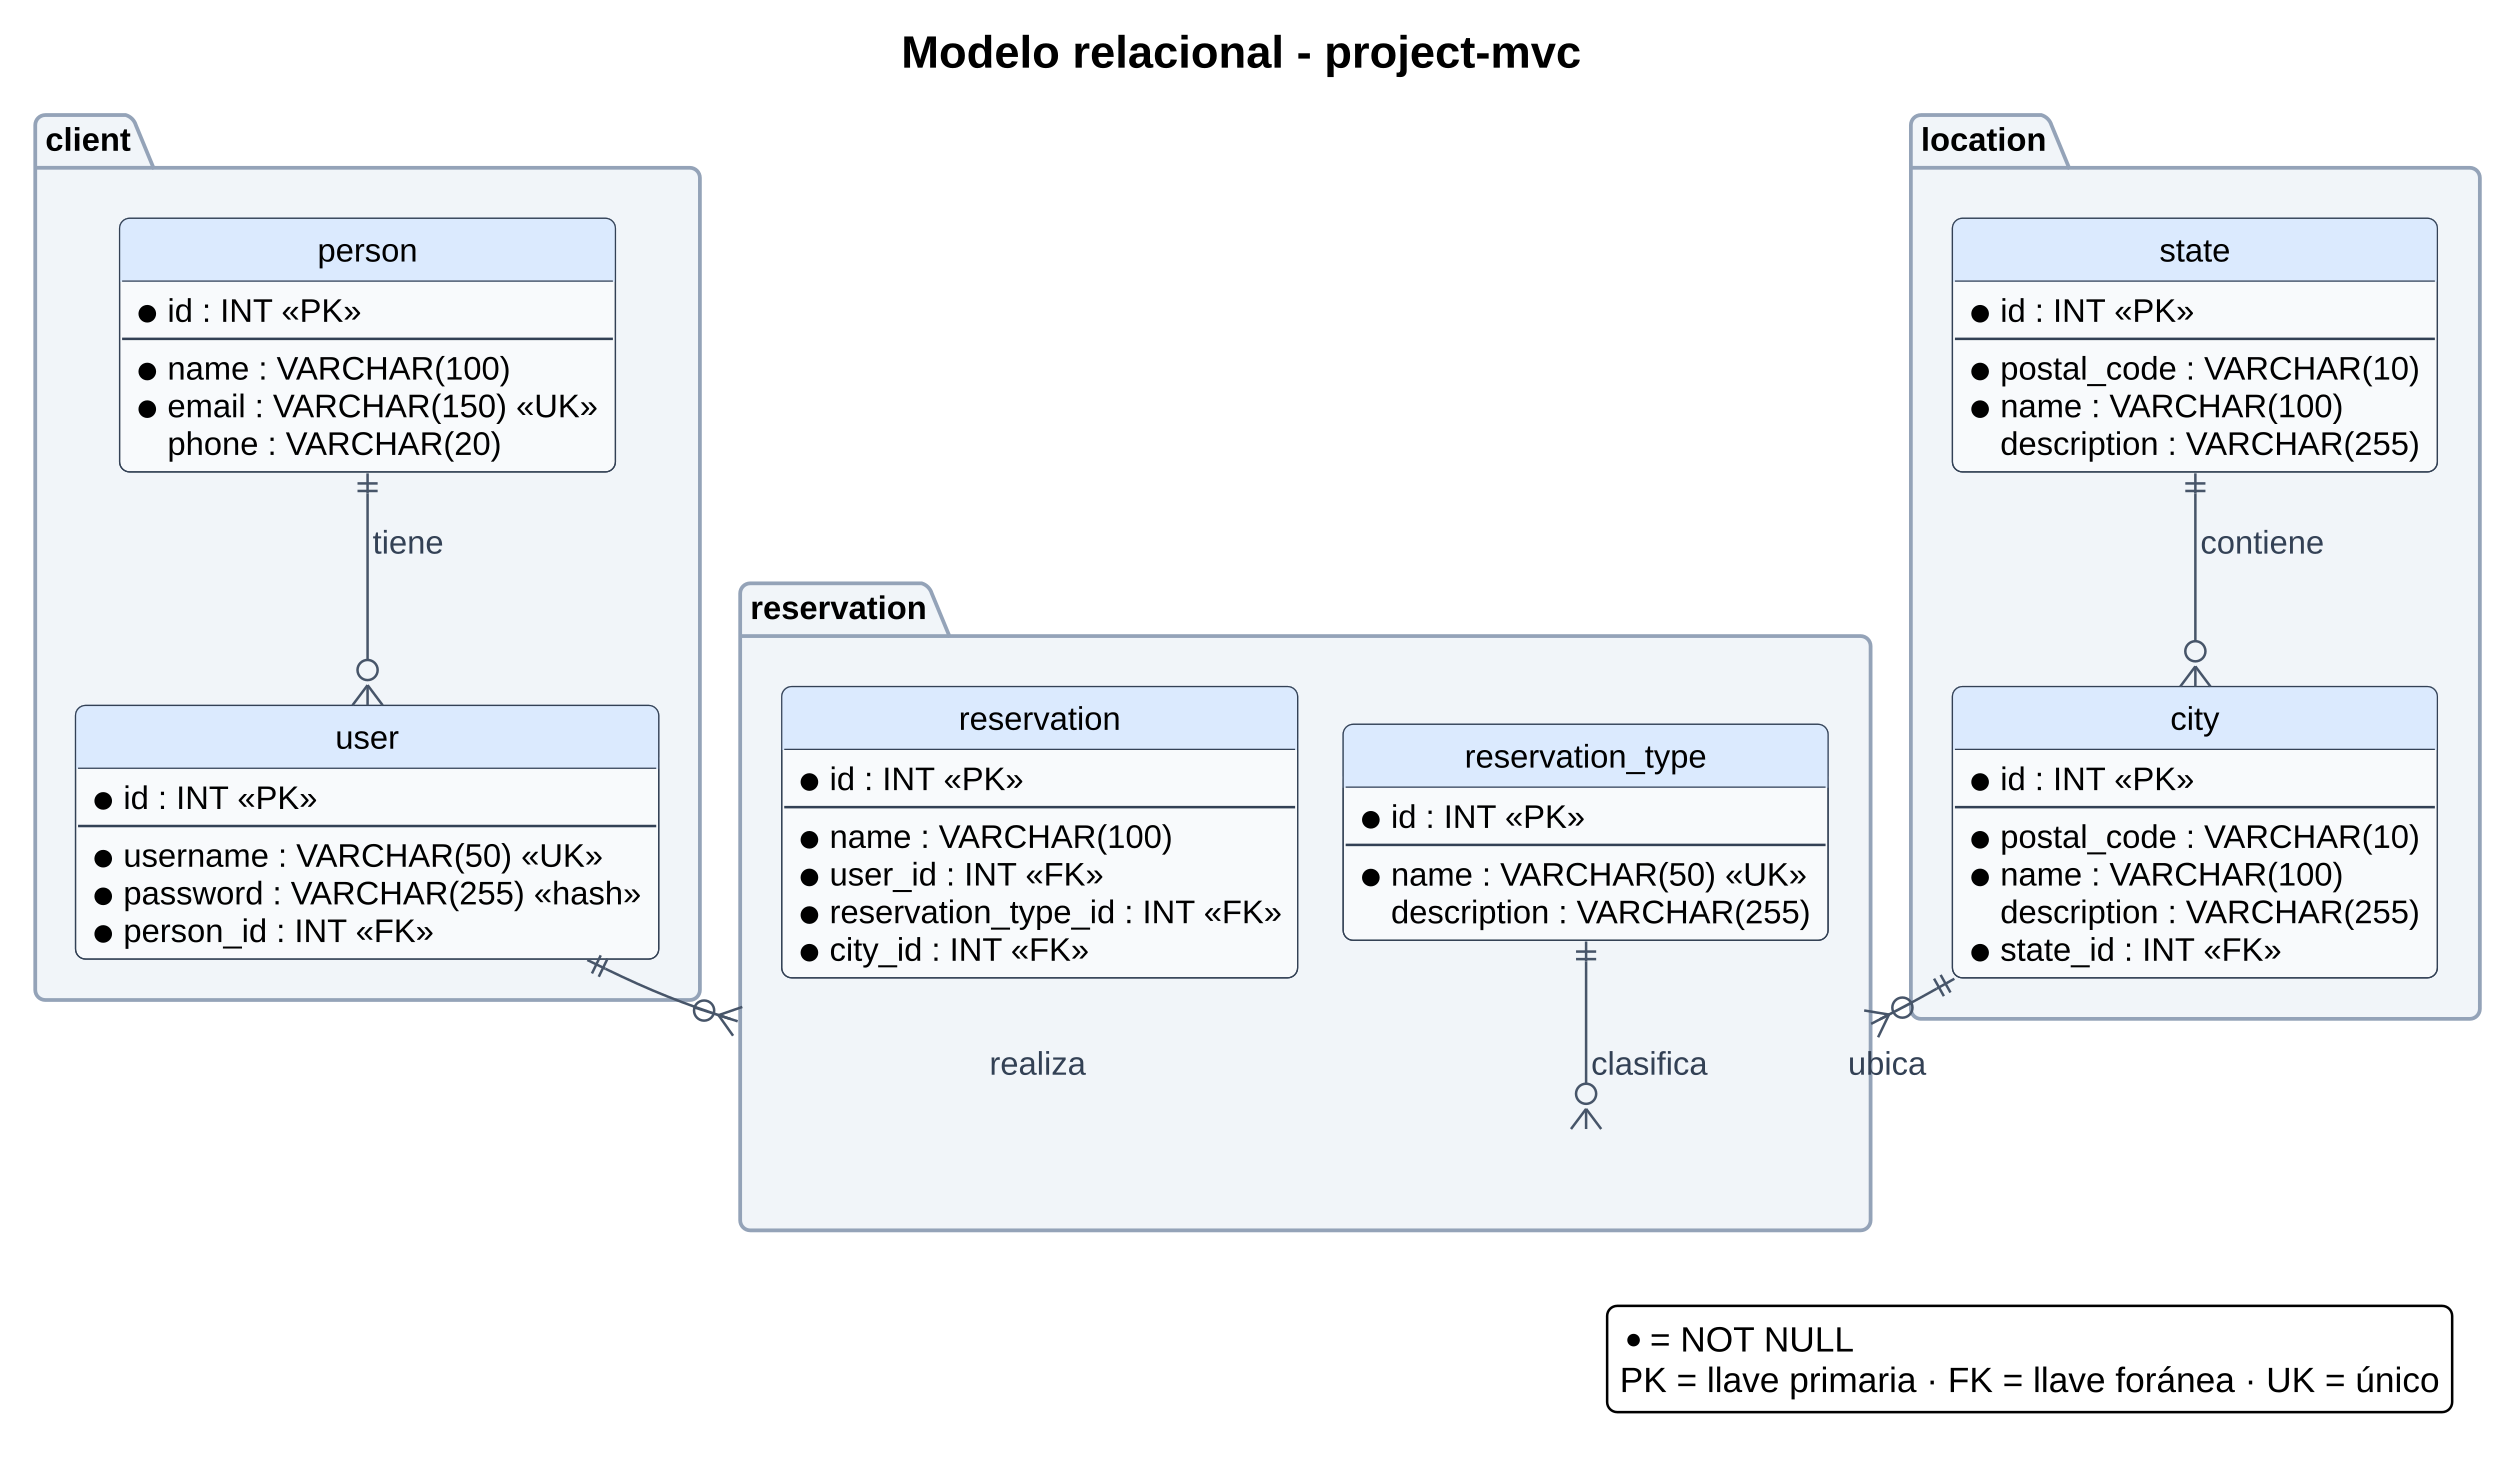
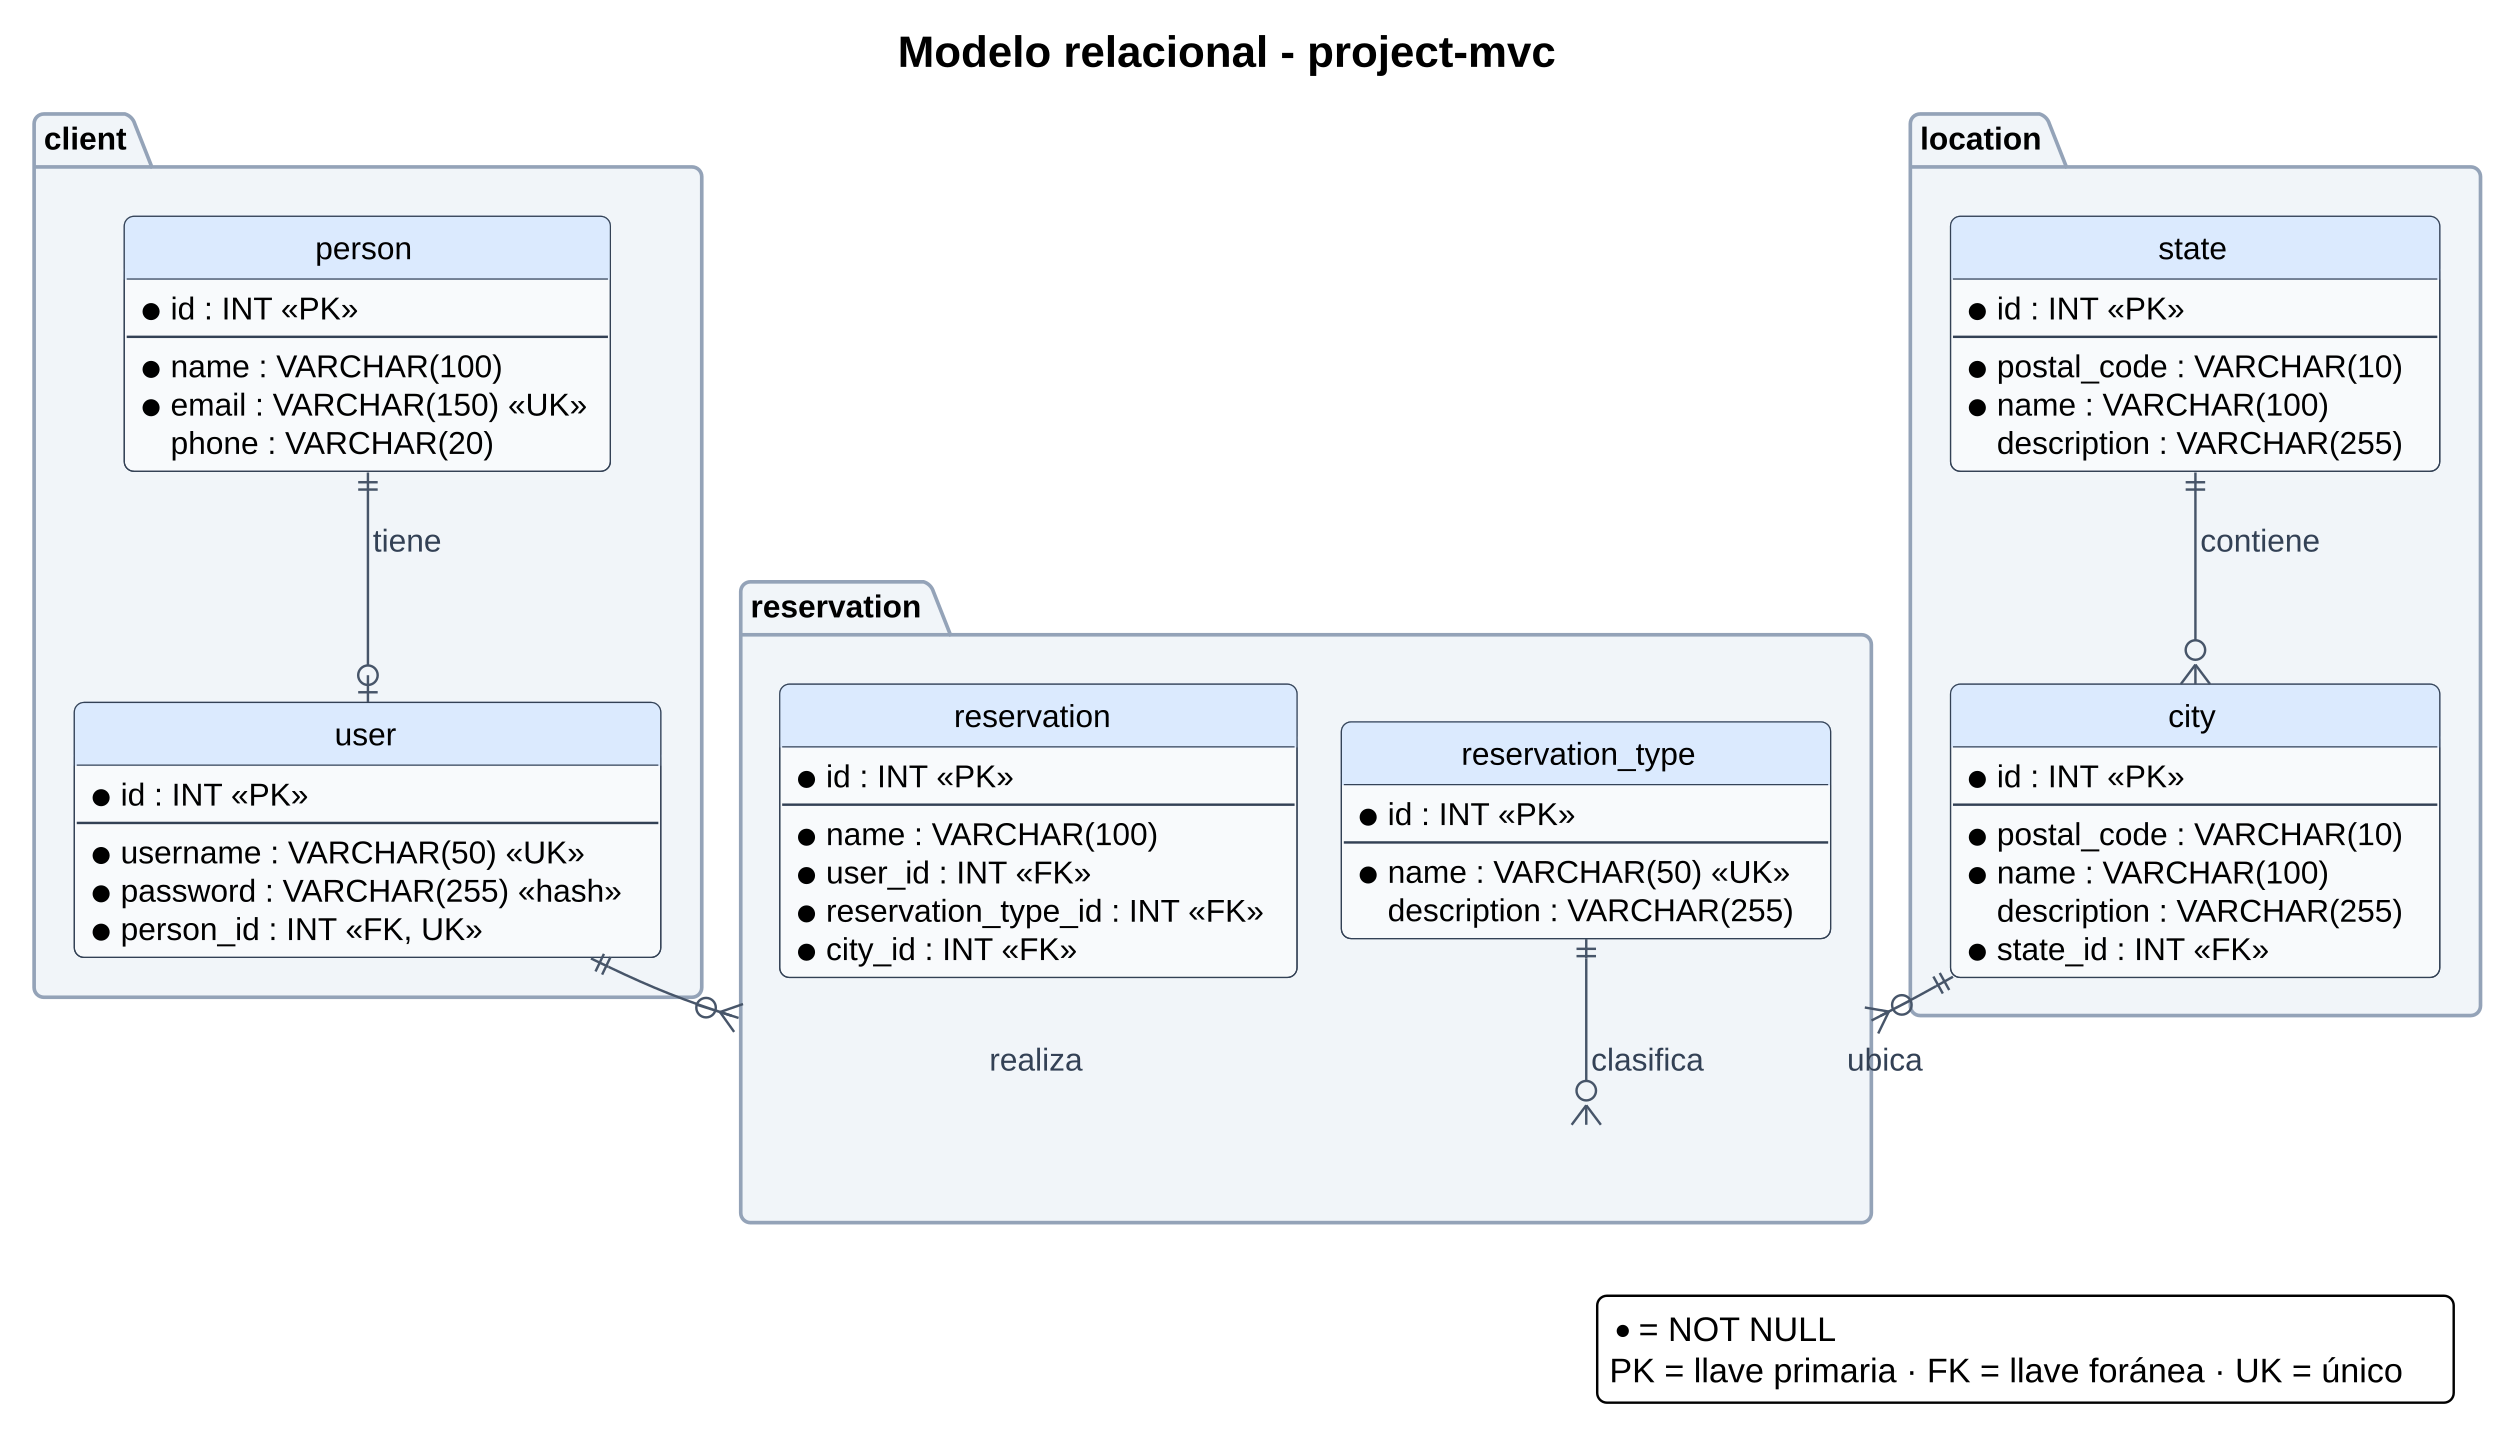
- <svg xmlns="http://www.w3.org/2000/svg" version="1.1" data-diagram-type="CLASS" style="width:993px;height:579px;background:#FFFFFF;" width="993px" height="579px" viewBox="0 0 993 579" zoomAndPan="magnify" preserveAspectRatio="none" contentStyleType="text/css">
+ <svg xmlns="http://www.w3.org/2000/svg" version="1.1" data-diagram-type="CLASS" style="width:1026px;height:594px;background:#FFFFFF;" width="1026px" height="594px" viewBox="0 0 1026 594" zoomAndPan="magnify" preserveAspectRatio="none" contentStyleType="text/css">
  <defs />
  <g font-family="sans-serif" lengthAdjust="spacing">
    <g class="title" data-source-line="2">
-       <text x="357.969" y="26.884" fill="#000" font-size="18" textLength="270.062" font-weight="700" font-family="Arial">Modelo relacional - project-mvc</text>
+       <text x="368.422" y="27.438" fill="#000" font-size="18" textLength="282.155" font-weight="700" font-family="Arial">Modelo relacional - project-mvc</text>
    </g>
    <g class="cluster" data-qualified-name="client" id="ent0001" data-source-line="6">
-       <path d="M18,45.698 L49.954,45.698 A6,6 0 0 1 53.954,49.698 L60.954,66.647 L274,66.647 A4,4 0 0 1 278,70.647 L278,393.198 A4,4 0 0 1 274,397.198 L18,397.198 A4,4 0 0 1 14,393.198 L14,49.698 A4,4 0 0 1 18,45.698" style="stroke:#94A3B8;stroke-width:1.5;" fill="#F1F5F9" />
-       <line x1="14" y1="66.647" x2="60.954" y2="66.647" style="stroke:#94A3B8;stroke-width:1.5;" />
-       <text x="18" y="59.892" fill="#000" font-size="13" textLength="33.954" font-weight="700" font-family="Arial">client</text>
+       <path d="M18,46.779 L51.293,46.779 A6,6 0 0 1 55.293,50.779 L62.293,68.509 L284,68.509 A4,4 0 0 1 288,72.509 L288,405.279 A4,4 0 0 1 284,409.279 L18,409.279 A4,4 0 0 1 14,405.279 L14,50.779 A4,4 0 0 1 18,46.779" style="stroke:#94A3B8;stroke-width:1.5;" fill="#F1F5F9" />
+       <line x1="14" y1="68.509" x2="62.293" y2="68.509" style="stroke:#94A3B8;stroke-width:1.5;" />
+       <text x="18" y="61.373" fill="#000" font-size="13" textLength="35.293" font-weight="700" font-family="Arial">client</text>
    </g>
    <g class="cluster" data-qualified-name="reservation" id="ent0004" data-source-line="24">
-       <path d="M298,231.698 L366.091,231.698 A6,6 0 0 1 370.091,235.698 L377.091,252.647 L739,252.647 A4,4 0 0 1 743,256.647 L743,484.698 A4,4 0 0 1 739,488.698 L298,488.698 A4,4 0 0 1 294,484.698 L294,235.698 A4,4 0 0 1 298,231.698" style="stroke:#94A3B8;stroke-width:1.5;" fill="#F1F5F9" />
-       <line x1="294" y1="252.647" x2="377.091" y2="252.647" style="stroke:#94A3B8;stroke-width:1.5;" />
-       <text x="298" y="245.892" fill="#000" font-size="13" textLength="70.091" font-weight="700" font-family="Arial">reservation</text>
+       <path d="M308,238.779 L379.049,238.779 A6,6 0 0 1 383.049,242.779 L390.049,260.509 L764,260.509 A4,4 0 0 1 768,264.509 L768,497.779 A4,4 0 0 1 764,501.779 L308,501.779 A4,4 0 0 1 304,497.779 L304,242.779 A4,4 0 0 1 308,238.779" style="stroke:#94A3B8;stroke-width:1.5;" fill="#F1F5F9" />
+       <line x1="304" y1="260.509" x2="390.049" y2="260.509" style="stroke:#94A3B8;stroke-width:1.5;" />
+       <text x="308" y="253.373" fill="#000" font-size="13" textLength="73.049" font-weight="700" font-family="Arial">reservation</text>
    </g>
    <g class="cluster" data-qualified-name="location" id="ent0007" data-source-line="42">
-       <path d="M763,45.698 L810.835,45.698 A6,6 0 0 1 814.835,49.698 L821.835,66.647 L981,66.647 A4,4 0 0 1 985,70.647 L985,400.698 A4,4 0 0 1 981,404.698 L763,404.698 A4,4 0 0 1 759,400.698 L759,49.698 A4,4 0 0 1 763,45.698" style="stroke:#94A3B8;stroke-width:1.5;" fill="#F1F5F9" />
-       <line x1="759" y1="66.647" x2="821.835" y2="66.647" style="stroke:#94A3B8;stroke-width:1.5;" />
-       <text x="763" y="59.892" fill="#000" font-size="13" textLength="49.835" font-weight="700" font-family="Arial">location</text>
+       <path d="M788,46.779 L837.042,46.779 A6,6 0 0 1 841.042,50.779 L848.042,68.509 L1014,68.509 A4,4 0 0 1 1018,72.509 L1018,412.779 A4,4 0 0 1 1014,416.779 L788,416.779 A4,4 0 0 1 784,412.779 L784,50.779 A4,4 0 0 1 788,46.779" style="stroke:#94A3B8;stroke-width:1.5;" fill="#F1F5F9" />
+       <line x1="784" y1="68.509" x2="848.042" y2="68.509" style="stroke:#94A3B8;stroke-width:1.5;" />
+       <text x="788" y="61.373" fill="#000" font-size="13" textLength="51.042" font-weight="700" font-family="Arial">location</text>
    </g>
    <g class="entity" data-qualified-name="client.person" id="ent0002" data-source-line="7">
-       <rect x="47.5" y="86.698" width="196.945" height="100.744" fill="#F8FAFC" style="stroke:#334155;stroke-width:0.5;" rx="4" ry="4" />
-       <rect x="47.5" y="86.698" width="196.945" height="24.949" fill="#DBEAFE" style="stroke:#DBEAFE;stroke-width:0.5;" rx="4" ry="4" />
-       <rect x="47.5" y="107.647" width="196.945" height="4" fill="#DBEAFE" style="stroke:#DBEAFE;stroke-width:0.5;" />
-       <rect x="47.5" y="86.698" width="196.945" height="100.744" fill="none" style="stroke:#334155;stroke-width:0.5;" rx="4" ry="4" />
-       <text x="126.098" y="103.892" fill="#000" font-size="13" textLength="39.749" font-family="Arial">person</text>
-       <line x1="48.5" y1="111.647" x2="243.445" y2="111.647" style="stroke:#334155;stroke-width:0.5;" />
-       <g data-visibility-modifier="IE_MANDATORY">
-         <ellipse cx="58.5" cy="124.621" rx="3" ry="3" fill="#000" style="stroke:#000;stroke-width:1;" />
-       </g>
-       <text x="66.5" y="127.841" fill="#000" font-size="13" textLength="77.308" font-family="Arial">id : INT «PK»</text>
-       <line x1="48.5" y1="134.596" x2="243.445" y2="134.596" style="stroke:#334155;stroke-width:1;" />
-       <g data-visibility-modifier="IE_MANDATORY">
-         <ellipse cx="58.5" cy="147.57" rx="3" ry="3" fill="#000" style="stroke:#000;stroke-width:1;" />
-       </g>
-       <text x="66.5" y="150.79" fill="#000" font-size="13" textLength="137.268" font-family="Arial">name : VARCHAR(100)</text>
-       <g data-visibility-modifier="IE_MANDATORY">
-         <ellipse cx="58.5" cy="162.519" rx="3" ry="3" fill="#000" style="stroke:#000;stroke-width:1;" />
-       </g>
-       <text x="66.5" y="165.738" fill="#000" font-size="13" textLength="171.945" font-family="Arial">email : VARCHAR(150) «UK»</text>
-       <text x="66.5" y="180.687" fill="#000" font-size="13" textLength="133.669" font-family="Arial">phone : VARCHAR(20)</text>
+       <rect x="51" y="88.779" width="199.503" height="104.647" fill="#F8FAFC" style="stroke:#334155;stroke-width:0.5;" rx="4" ry="4" />
+       <rect x="51" y="88.779" width="199.503" height="25.729" fill="#DBEAFE" style="stroke:#DBEAFE;stroke-width:0.5;" rx="4" ry="4" />
+       <rect x="51" y="110.509" width="199.503" height="4" fill="#DBEAFE" style="stroke:#DBEAFE;stroke-width:0.5;" />
+       <rect x="51" y="88.779" width="199.503" height="104.647" fill="none" style="stroke:#334155;stroke-width:0.5;" rx="4" ry="4" />
+       <text x="129.366" y="106.373" fill="#000" font-size="13" textLength="42.771" font-family="Arial">person</text>
+       <line x1="52" y1="114.509" x2="249.503" y2="114.509" style="stroke:#334155;stroke-width:0.5;" />
+       <g data-visibility-modifier="IE_MANDATORY">
+         <ellipse cx="62" cy="127.874" rx="3" ry="3" fill="#000" style="stroke:#000;stroke-width:1;" />
+       </g>
+       <text x="70" y="131.103" fill="#000" font-size="13" textLength="79.682" font-family="Arial">id : INT «PK»</text>
+       <line x1="52" y1="138.238" x2="249.503" y2="138.238" style="stroke:#334155;stroke-width:1;" />
+       <g data-visibility-modifier="IE_MANDATORY">
+         <ellipse cx="62" cy="151.603" rx="3" ry="3" fill="#000" style="stroke:#000;stroke-width:1;" />
+       </g>
+       <text x="70" y="154.832" fill="#000" font-size="13" textLength="138.976" font-family="Arial">name : VARCHAR(100)</text>
+       <g data-visibility-modifier="IE_MANDATORY">
+         <ellipse cx="62" cy="167.333" rx="3" ry="3" fill="#000" style="stroke:#000;stroke-width:1;" />
+       </g>
+       <text x="70" y="170.562" fill="#000" font-size="13" textLength="174.503" font-family="Arial">email : VARCHAR(150) «UK»</text>
+       <text x="70" y="186.291" fill="#000" font-size="13" textLength="138.169" font-family="Arial">phone : VARCHAR(20)</text>
    </g>
    <g class="entity" data-qualified-name="client.user" id="ent0003" data-source-line="15">
-       <rect x="30" y="280.198" width="231.648" height="100.744" fill="#F8FAFC" style="stroke:#334155;stroke-width:0.5;" rx="4" ry="4" />
-       <rect x="30" y="280.198" width="231.648" height="24.949" fill="#DBEAFE" style="stroke:#DBEAFE;stroke-width:0.5;" rx="4" ry="4" />
-       <rect x="30" y="301.147" width="231.648" height="4" fill="#DBEAFE" style="stroke:#DBEAFE;stroke-width:0.5;" />
-       <rect x="30" y="280.198" width="231.648" height="100.744" fill="none" style="stroke:#334155;stroke-width:0.5;" rx="4" ry="4" />
-       <text x="133.179" y="297.392" fill="#000" font-size="13" textLength="25.289" font-family="Arial">user</text>
-       <line x1="31" y1="305.147" x2="260.648" y2="305.147" style="stroke:#334155;stroke-width:0.5;" />
-       <g data-visibility-modifier="IE_MANDATORY">
-         <ellipse cx="41" cy="318.121" rx="3" ry="3" fill="#000" style="stroke:#000;stroke-width:1;" />
-       </g>
-       <text x="49" y="321.341" fill="#000" font-size="13" textLength="77.308" font-family="Arial">id : INT «PK»</text>
-       <line x1="31" y1="328.096" x2="260.648" y2="328.096" style="stroke:#334155;stroke-width:1;" />
-       <g data-visibility-modifier="IE_MANDATORY">
-         <ellipse cx="41" cy="341.07" rx="3" ry="3" fill="#000" style="stroke:#000;stroke-width:1;" />
-       </g>
-       <text x="49" y="344.29" fill="#000" font-size="13" textLength="191.458" font-family="Arial">username : VARCHAR(50) «UK»</text>
-       <g data-visibility-modifier="IE_MANDATORY">
-         <ellipse cx="41" cy="356.019" rx="3" ry="3" fill="#000" style="stroke:#000;stroke-width:1;" />
-       </g>
-       <text x="49" y="359.238" fill="#000" font-size="13" textLength="206.648" font-family="Arial">password : VARCHAR(255) «hash»</text>
-       <g data-visibility-modifier="IE_MANDATORY">
-         <ellipse cx="41" cy="370.968" rx="3" ry="3" fill="#000" style="stroke:#000;stroke-width:1;" />
-       </g>
-       <text x="49" y="374.187" fill="#000" font-size="13" textLength="123.557" font-family="Arial">person_id : INT «FK»</text>
+       <rect x="30.5" y="288.279" width="240.681" height="104.647" fill="#F8FAFC" style="stroke:#334155;stroke-width:0.5;" rx="4" ry="4" />
+       <rect x="30.5" y="288.279" width="240.681" height="25.729" fill="#DBEAFE" style="stroke:#DBEAFE;stroke-width:0.5;" rx="4" ry="4" />
+       <rect x="30.5" y="310.009" width="240.681" height="4" fill="#DBEAFE" style="stroke:#DBEAFE;stroke-width:0.5;" />
+       <rect x="30.5" y="288.279" width="240.681" height="104.647" fill="none" style="stroke:#334155;stroke-width:0.5;" rx="4" ry="4" />
+       <text x="137.329" y="305.873" fill="#000" font-size="13" textLength="27.022" font-family="Arial">user</text>
+       <line x1="31.5" y1="314.009" x2="270.181" y2="314.009" style="stroke:#334155;stroke-width:0.5;" />
+       <g data-visibility-modifier="IE_MANDATORY">
+         <ellipse cx="41.5" cy="327.374" rx="3" ry="3" fill="#000" style="stroke:#000;stroke-width:1;" />
+       </g>
+       <text x="49.5" y="330.603" fill="#000" font-size="13" textLength="79.682" font-family="Arial">id : INT «PK»</text>
+       <line x1="31.5" y1="337.738" x2="270.181" y2="337.738" style="stroke:#334155;stroke-width:1;" />
+       <g data-visibility-modifier="IE_MANDATORY">
+         <ellipse cx="41.5" cy="351.103" rx="3" ry="3" fill="#000" style="stroke:#000;stroke-width:1;" />
+       </g>
+       <text x="49.5" y="354.332" fill="#000" font-size="13" textLength="197.622" font-family="Arial">username : VARCHAR(50) «UK»</text>
+       <g data-visibility-modifier="IE_MANDATORY">
+         <ellipse cx="41.5" cy="366.833" rx="3" ry="3" fill="#000" style="stroke:#000;stroke-width:1;" />
+       </g>
+       <text x="49.5" y="370.062" fill="#000" font-size="13" textLength="215.681" font-family="Arial">password : VARCHAR(255) «hash»</text>
+       <g data-visibility-modifier="IE_MANDATORY">
+         <ellipse cx="41.5" cy="382.562" rx="3" ry="3" fill="#000" style="stroke:#000;stroke-width:1;" />
+       </g>
+       <text x="49.5" y="385.791" fill="#000" font-size="13" textLength="153.563" font-family="Arial">person_id : INT «FK, UK»</text>
    </g>
    <g class="entity" data-qualified-name="reservation.reservation_type" id="ent0005" data-source-line="25">
-       <rect x="533.5" y="287.698" width="192.616" height="85.795" fill="#F8FAFC" style="stroke:#334155;stroke-width:0.5;" rx="4" ry="4" />
-       <rect x="533.5" y="287.698" width="192.616" height="24.949" fill="#DBEAFE" style="stroke:#DBEAFE;stroke-width:0.5;" rx="4" ry="4" />
-       <rect x="533.5" y="308.647" width="192.616" height="4" fill="#DBEAFE" style="stroke:#DBEAFE;stroke-width:0.5;" />
-       <rect x="533.5" y="287.698" width="192.616" height="85.795" fill="none" style="stroke:#334155;stroke-width:0.5;" rx="4" ry="4" />
-       <text x="581.753" y="304.892" fill="#000" font-size="13" textLength="96.11" font-family="Arial">reservation_type</text>
-       <line x1="534.5" y1="312.647" x2="725.116" y2="312.647" style="stroke:#334155;stroke-width:0.5;" />
-       <g data-visibility-modifier="IE_MANDATORY">
-         <ellipse cx="544.5" cy="325.621" rx="3" ry="3" fill="#000" style="stroke:#000;stroke-width:1;" />
-       </g>
-       <text x="552.5" y="328.841" fill="#000" font-size="13" textLength="77.308" font-family="Arial">id : INT «PK»</text>
-       <line x1="534.5" y1="335.596" x2="725.116" y2="335.596" style="stroke:#334155;stroke-width:1;" />
-       <g data-visibility-modifier="IE_MANDATORY">
-         <ellipse cx="544.5" cy="348.57" rx="3" ry="3" fill="#000" style="stroke:#000;stroke-width:1;" />
-       </g>
-       <text x="552.5" y="351.79" fill="#000" font-size="13" textLength="166.169" font-family="Arial">name : VARCHAR(50) «UK»</text>
-       <text x="552.5" y="366.738" fill="#000" font-size="13" textLength="167.616" font-family="Arial">description : VARCHAR(255)</text>
+       <rect x="550.5" y="296.279" width="200.779" height="88.918" fill="#F8FAFC" style="stroke:#334155;stroke-width:0.5;" rx="4" ry="4" />
+       <rect x="550.5" y="296.279" width="200.779" height="25.729" fill="#DBEAFE" style="stroke:#DBEAFE;stroke-width:0.5;" rx="4" ry="4" />
+       <rect x="550.5" y="318.009" width="200.779" height="4" fill="#DBEAFE" style="stroke:#DBEAFE;stroke-width:0.5;" />
+       <rect x="550.5" y="296.279" width="200.779" height="88.918" fill="none" style="stroke:#334155;stroke-width:0.5;" rx="4" ry="4" />
+       <text x="599.731" y="313.873" fill="#000" font-size="13" textLength="102.318" font-family="Arial">reservation_type</text>
+       <line x1="551.5" y1="322.009" x2="750.279" y2="322.009" style="stroke:#334155;stroke-width:0.5;" />
+       <g data-visibility-modifier="IE_MANDATORY">
+         <ellipse cx="561.5" cy="335.374" rx="3" ry="3" fill="#000" style="stroke:#000;stroke-width:1;" />
+       </g>
+       <text x="569.5" y="338.603" fill="#000" font-size="13" textLength="79.682" font-family="Arial">id : INT «PK»</text>
+       <line x1="551.5" y1="345.738" x2="750.279" y2="345.738" style="stroke:#334155;stroke-width:1;" />
+       <g data-visibility-modifier="IE_MANDATORY">
+         <ellipse cx="561.5" cy="359.103" rx="3" ry="3" fill="#000" style="stroke:#000;stroke-width:1;" />
+       </g>
+       <text x="569.5" y="362.332" fill="#000" font-size="13" textLength="170.6" font-family="Arial">name : VARCHAR(50) «UK»</text>
+       <text x="569.5" y="378.062" fill="#000" font-size="13" textLength="175.779" font-family="Arial">description : VARCHAR(255)</text>
    </g>
    <g class="entity" data-qualified-name="reservation.reservation" id="ent0006" data-source-line="32">
-       <rect x="310.5" y="272.698" width="204.918" height="115.692" fill="#F8FAFC" style="stroke:#334155;stroke-width:0.5;" rx="4" ry="4" />
-       <rect x="310.5" y="272.698" width="204.918" height="24.949" fill="#DBEAFE" style="stroke:#DBEAFE;stroke-width:0.5;" rx="4" ry="4" />
-       <rect x="310.5" y="293.647" width="204.918" height="4" fill="#DBEAFE" style="stroke:#DBEAFE;stroke-width:0.5;" />
-       <rect x="310.5" y="272.698" width="204.918" height="115.692" fill="none" style="stroke:#334155;stroke-width:0.5;" rx="4" ry="4" />
-       <text x="380.805" y="289.892" fill="#000" font-size="13" textLength="64.308" font-family="Arial">reservation</text>
-       <line x1="311.5" y1="297.647" x2="514.418" y2="297.647" style="stroke:#334155;stroke-width:0.5;" />
-       <g data-visibility-modifier="IE_MANDATORY">
-         <ellipse cx="321.5" cy="310.621" rx="3" ry="3" fill="#000" style="stroke:#000;stroke-width:1;" />
-       </g>
-       <text x="329.5" y="313.841" fill="#000" font-size="13" textLength="77.308" font-family="Arial">id : INT «PK»</text>
-       <line x1="311.5" y1="320.596" x2="514.418" y2="320.596" style="stroke:#334155;stroke-width:1;" />
-       <g data-visibility-modifier="IE_MANDATORY">
-         <ellipse cx="321.5" cy="333.57" rx="3" ry="3" fill="#000" style="stroke:#000;stroke-width:1;" />
-       </g>
-       <text x="329.5" y="336.79" fill="#000" font-size="13" textLength="137.268" font-family="Arial">name : VARCHAR(100)</text>
-       <g data-visibility-modifier="IE_MANDATORY">
-         <ellipse cx="321.5" cy="348.519" rx="3" ry="3" fill="#000" style="stroke:#000;stroke-width:1;" />
-       </g>
-       <text x="329.5" y="351.738" fill="#000" font-size="13" textLength="109.097" font-family="Arial">user_id : INT «FK»</text>
-       <g data-visibility-modifier="IE_MANDATORY">
-         <ellipse cx="321.5" cy="363.468" rx="3" ry="3" fill="#000" style="stroke:#000;stroke-width:1;" />
-       </g>
-       <text x="329.5" y="366.687" fill="#000" font-size="13" textLength="179.918" font-family="Arial">reservation_type_id : INT «FK»</text>
-       <g data-visibility-modifier="IE_MANDATORY">
-         <ellipse cx="321.5" cy="378.416" rx="3" ry="3" fill="#000" style="stroke:#000;stroke-width:1;" />
-       </g>
-       <text x="329.5" y="381.636" fill="#000" font-size="13" textLength="103.308" font-family="Arial">city_id : INT «FK»</text>
+       <rect x="320" y="280.779" width="212.3" height="120.377" fill="#F8FAFC" style="stroke:#334155;stroke-width:0.5;" rx="4" ry="4" />
+       <rect x="320" y="280.779" width="212.3" height="25.729" fill="#DBEAFE" style="stroke:#DBEAFE;stroke-width:0.5;" rx="4" ry="4" />
+       <rect x="320" y="302.509" width="212.3" height="4" fill="#DBEAFE" style="stroke:#DBEAFE;stroke-width:0.5;" />
+       <rect x="320" y="280.779" width="212.3" height="120.377" fill="none" style="stroke:#334155;stroke-width:0.5;" rx="4" ry="4" />
+       <text x="391.505" y="298.373" fill="#000" font-size="13" textLength="69.291" font-family="Arial">reservation</text>
+       <line x1="321" y1="306.509" x2="531.3" y2="306.509" style="stroke:#334155;stroke-width:0.5;" />
+       <g data-visibility-modifier="IE_MANDATORY">
+         <ellipse cx="331" cy="319.874" rx="3" ry="3" fill="#000" style="stroke:#000;stroke-width:1;" />
+       </g>
+       <text x="339" y="323.103" fill="#000" font-size="13" textLength="79.682" font-family="Arial">id : INT «PK»</text>
+       <line x1="321" y1="330.238" x2="531.3" y2="330.238" style="stroke:#334155;stroke-width:1;" />
+       <g data-visibility-modifier="IE_MANDATORY">
+         <ellipse cx="331" cy="343.603" rx="3" ry="3" fill="#000" style="stroke:#000;stroke-width:1;" />
+       </g>
+       <text x="339" y="346.832" fill="#000" font-size="13" textLength="138.976" font-family="Arial">name : VARCHAR(100)</text>
+       <g data-visibility-modifier="IE_MANDATORY">
+         <ellipse cx="331" cy="359.333" rx="3" ry="3" fill="#000" style="stroke:#000;stroke-width:1;" />
+       </g>
+       <text x="339" y="362.562" fill="#000" font-size="13" textLength="112.004" font-family="Arial">user_id : INT «FK»</text>
+       <g data-visibility-modifier="IE_MANDATORY">
+         <ellipse cx="331" cy="375.062" rx="3" ry="3" fill="#000" style="stroke:#000;stroke-width:1;" />
+       </g>
+       <text x="339" y="378.291" fill="#000" font-size="13" textLength="187.3" font-family="Arial">reservation_type_id : INT «FK»</text>
+       <g data-visibility-modifier="IE_MANDATORY">
+         <ellipse cx="331" cy="390.792" rx="3" ry="3" fill="#000" style="stroke:#000;stroke-width:1;" />
+       </g>
+       <text x="339" y="394.021" fill="#000" font-size="13" textLength="107.117" font-family="Arial">city_id : INT «FK»</text>
    </g>
    <g class="entity" data-qualified-name="location.state" id="ent0008" data-source-line="43">
-       <rect x="775.5" y="86.698" width="192.629" height="100.744" fill="#F8FAFC" style="stroke:#334155;stroke-width:0.5;" rx="4" ry="4" />
-       <rect x="775.5" y="86.698" width="192.629" height="24.949" fill="#DBEAFE" style="stroke:#DBEAFE;stroke-width:0.5;" rx="4" ry="4" />
-       <rect x="775.5" y="107.647" width="192.629" height="4" fill="#DBEAFE" style="stroke:#DBEAFE;stroke-width:0.5;" />
-       <rect x="775.5" y="86.698" width="192.629" height="100.744" fill="none" style="stroke:#334155;stroke-width:0.5;" rx="4" ry="4" />
-       <text x="857.723" y="103.892" fill="#000" font-size="13" textLength="28.184" font-family="Arial">state</text>
-       <line x1="776.5" y1="111.647" x2="967.129" y2="111.647" style="stroke:#334155;stroke-width:0.5;" />
-       <g data-visibility-modifier="IE_MANDATORY">
-         <ellipse cx="786.5" cy="124.621" rx="3" ry="3" fill="#000" style="stroke:#000;stroke-width:1;" />
-       </g>
-       <text x="794.5" y="127.841" fill="#000" font-size="13" textLength="77.308" font-family="Arial">id : INT «PK»</text>
-       <line x1="776.5" y1="134.596" x2="967.129" y2="134.596" style="stroke:#334155;stroke-width:1;" />
-       <g data-visibility-modifier="IE_MANDATORY">
-         <ellipse cx="786.5" cy="147.57" rx="3" ry="3" fill="#000" style="stroke:#000;stroke-width:1;" />
-       </g>
-       <text x="794.5" y="150.79" fill="#000" font-size="13" textLength="167.629" font-family="Arial">postal_code : VARCHAR(10)</text>
-       <g data-visibility-modifier="IE_MANDATORY">
-         <ellipse cx="786.5" cy="162.519" rx="3" ry="3" fill="#000" style="stroke:#000;stroke-width:1;" />
-       </g>
-       <text x="794.5" y="165.738" fill="#000" font-size="13" textLength="137.268" font-family="Arial">name : VARCHAR(100)</text>
-       <text x="794.5" y="180.687" fill="#000" font-size="13" textLength="167.616" font-family="Arial">description : VARCHAR(255)</text>
+       <rect x="800.5" y="88.779" width="200.779" height="104.647" fill="#F8FAFC" style="stroke:#334155;stroke-width:0.5;" rx="4" ry="4" />
+       <rect x="800.5" y="88.779" width="200.779" height="25.729" fill="#DBEAFE" style="stroke:#DBEAFE;stroke-width:0.5;" rx="4" ry="4" />
+       <rect x="800.5" y="110.509" width="200.779" height="4" fill="#DBEAFE" style="stroke:#DBEAFE;stroke-width:0.5;" />
+       <rect x="800.5" y="88.779" width="200.779" height="104.647" fill="none" style="stroke:#334155;stroke-width:0.5;" rx="4" ry="4" />
+       <text x="885.766" y="106.373" fill="#000" font-size="13" textLength="30.247" font-family="Arial">state</text>
+       <line x1="801.5" y1="114.509" x2="1000.279" y2="114.509" style="stroke:#334155;stroke-width:0.5;" />
+       <g data-visibility-modifier="IE_MANDATORY">
+         <ellipse cx="811.5" cy="127.874" rx="3" ry="3" fill="#000" style="stroke:#000;stroke-width:1;" />
+       </g>
+       <text x="819.5" y="131.103" fill="#000" font-size="13" textLength="79.682" font-family="Arial">id : INT «PK»</text>
+       <line x1="801.5" y1="138.238" x2="1000.279" y2="138.238" style="stroke:#334155;stroke-width:1;" />
+       <g data-visibility-modifier="IE_MANDATORY">
+         <ellipse cx="811.5" cy="151.603" rx="3" ry="3" fill="#000" style="stroke:#000;stroke-width:1;" />
+       </g>
+       <text x="819.5" y="154.832" fill="#000" font-size="13" textLength="170.834" font-family="Arial">postal_code : VARCHAR(10)</text>
+       <g data-visibility-modifier="IE_MANDATORY">
+         <ellipse cx="811.5" cy="167.333" rx="3" ry="3" fill="#000" style="stroke:#000;stroke-width:1;" />
+       </g>
+       <text x="819.5" y="170.562" fill="#000" font-size="13" textLength="138.976" font-family="Arial">name : VARCHAR(100)</text>
+       <text x="819.5" y="186.291" fill="#000" font-size="13" textLength="175.779" font-family="Arial">description : VARCHAR(255)</text>
    </g>
    <g class="entity" data-qualified-name="location.city" id="ent0009" data-source-line="51">
-       <rect x="775.5" y="272.698" width="192.629" height="115.692" fill="#F8FAFC" style="stroke:#334155;stroke-width:0.5;" rx="4" ry="4" />
-       <rect x="775.5" y="272.698" width="192.629" height="24.949" fill="#DBEAFE" style="stroke:#DBEAFE;stroke-width:0.5;" rx="4" ry="4" />
-       <rect x="775.5" y="293.647" width="192.629" height="4" fill="#DBEAFE" style="stroke:#DBEAFE;stroke-width:0.5;" />
-       <rect x="775.5" y="272.698" width="192.629" height="115.692" fill="none" style="stroke:#334155;stroke-width:0.5;" rx="4" ry="4" />
-       <text x="862.064" y="289.892" fill="#000" font-size="13" textLength="19.5" font-family="Arial">city</text>
-       <line x1="776.5" y1="297.647" x2="967.129" y2="297.647" style="stroke:#334155;stroke-width:0.5;" />
-       <g data-visibility-modifier="IE_MANDATORY">
-         <ellipse cx="786.5" cy="310.621" rx="3" ry="3" fill="#000" style="stroke:#000;stroke-width:1;" />
-       </g>
-       <text x="794.5" y="313.841" fill="#000" font-size="13" textLength="77.308" font-family="Arial">id : INT «PK»</text>
-       <line x1="776.5" y1="320.596" x2="967.129" y2="320.596" style="stroke:#334155;stroke-width:1;" />
-       <g data-visibility-modifier="IE_MANDATORY">
-         <ellipse cx="786.5" cy="333.57" rx="3" ry="3" fill="#000" style="stroke:#000;stroke-width:1;" />
-       </g>
-       <text x="794.5" y="336.79" fill="#000" font-size="13" textLength="167.629" font-family="Arial">postal_code : VARCHAR(10)</text>
-       <g data-visibility-modifier="IE_MANDATORY">
-         <ellipse cx="786.5" cy="348.519" rx="3" ry="3" fill="#000" style="stroke:#000;stroke-width:1;" />
-       </g>
-       <text x="794.5" y="351.738" fill="#000" font-size="13" textLength="137.268" font-family="Arial">name : VARCHAR(100)</text>
-       <text x="794.5" y="366.687" fill="#000" font-size="13" textLength="167.616" font-family="Arial">description : VARCHAR(255)</text>
-       <g data-visibility-modifier="IE_MANDATORY">
-         <ellipse cx="786.5" cy="378.416" rx="3" ry="3" fill="#000" style="stroke:#000;stroke-width:1;" />
-       </g>
-       <text x="794.5" y="381.636" fill="#000" font-size="13" textLength="111.992" font-family="Arial">state_id : INT «FK»</text>
-     </g>
-     <g class="link" data-entity-1="ent0002" data-entity-2="ent0003" id="lnk10" data-link-type="crowfoot">
-       <line x1="142" y1="192.013" x2="150" y2="192.013" style="stroke:#475569;stroke-width:1;" />
-       <line x1="142" y1="195.013" x2="150" y2="195.013" style="stroke:#475569;stroke-width:1;" />
-       <line x1="146" y1="196.013" x2="146" y2="188.013" style="stroke:#475569;stroke-width:1;" />
-       <line x1="146" y1="272.133" x2="152" y2="280.133" style="stroke:#475569;stroke-width:1;" />
-       <line x1="146" y1="272.133" x2="140" y2="280.133" style="stroke:#475569;stroke-width:1;" />
-       <line x1="146" y1="272.133" x2="146" y2="280.133" style="stroke:#475569;stroke-width:1;" />
-       <ellipse cx="146" cy="266.133" rx="4" ry="4" fill="none" style="stroke:#475569;stroke-width:1;" />
-       <path d="M146,196.013 C146,224.383 146,233.804 146,262.133" style="stroke:#475569;stroke-width:1;" fill="none" />
-       <text x="148" y="219.892" fill="#334155" font-size="13" textLength="28.19" font-family="Arial">tiene</text>
+       <rect x="800.5" y="280.779" width="200.779" height="120.377" fill="#F8FAFC" style="stroke:#334155;stroke-width:0.5;" rx="4" ry="4" />
+       <rect x="800.5" y="280.779" width="200.779" height="25.729" fill="#DBEAFE" style="stroke:#DBEAFE;stroke-width:0.5;" rx="4" ry="4" />
+       <rect x="800.5" y="302.509" width="200.779" height="4" fill="#DBEAFE" style="stroke:#DBEAFE;stroke-width:0.5;" />
+       <rect x="800.5" y="280.779" width="200.779" height="120.377" fill="none" style="stroke:#334155;stroke-width:0.5;" rx="4" ry="4" />
+       <text x="889.823" y="298.373" fill="#000" font-size="13" textLength="22.134" font-family="Arial">city</text>
+       <line x1="801.5" y1="306.509" x2="1000.279" y2="306.509" style="stroke:#334155;stroke-width:0.5;" />
+       <g data-visibility-modifier="IE_MANDATORY">
+         <ellipse cx="811.5" cy="319.874" rx="3" ry="3" fill="#000" style="stroke:#000;stroke-width:1;" />
+       </g>
+       <text x="819.5" y="323.103" fill="#000" font-size="13" textLength="79.682" font-family="Arial">id : INT «PK»</text>
+       <line x1="801.5" y1="330.238" x2="1000.279" y2="330.238" style="stroke:#334155;stroke-width:1;" />
+       <g data-visibility-modifier="IE_MANDATORY">
+         <ellipse cx="811.5" cy="343.603" rx="3" ry="3" fill="#000" style="stroke:#000;stroke-width:1;" />
+       </g>
+       <text x="819.5" y="346.832" fill="#000" font-size="13" textLength="170.834" font-family="Arial">postal_code : VARCHAR(10)</text>
+       <g data-visibility-modifier="IE_MANDATORY">
+         <ellipse cx="811.5" cy="359.333" rx="3" ry="3" fill="#000" style="stroke:#000;stroke-width:1;" />
+       </g>
+       <text x="819.5" y="362.562" fill="#000" font-size="13" textLength="138.976" font-family="Arial">name : VARCHAR(100)</text>
+       <text x="819.5" y="378.291" fill="#000" font-size="13" textLength="175.779" font-family="Arial">description : VARCHAR(255)</text>
+       <g data-visibility-modifier="IE_MANDATORY">
+         <ellipse cx="811.5" cy="390.792" rx="3" ry="3" fill="#000" style="stroke:#000;stroke-width:1;" />
+       </g>
+       <text x="819.5" y="394.021" fill="#000" font-size="13" textLength="115.229" font-family="Arial">state_id : INT «FK»</text>
+     </g>
+     <g class="link" data-entity-1="ent0002" data-entity-2="ent0003" id="lnk10" data-link-type="association">
+       <line x1="147" y1="197.912" x2="155" y2="197.912" style="stroke:#475569;stroke-width:1;" />
+       <line x1="147" y1="200.912" x2="155" y2="200.912" style="stroke:#475569;stroke-width:1;" />
+       <line x1="151" y1="201.912" x2="151" y2="193.912" style="stroke:#475569;stroke-width:1;" />
+       <line x1="151" y1="277.105" x2="151" y2="288.105" style="stroke:#475569;stroke-width:1;" />
+       <ellipse cx="151" cy="277.105" rx="4" ry="4" fill="none" style="stroke:#475569;stroke-width:1;" />
+       <line x1="155" y1="284.105" x2="147" y2="284.105" style="stroke:#475569;stroke-width:1;" />
+       <path d="M151,201.912 C151,230.942 151,244.068 151,273.105" style="stroke:#475569;stroke-width:1;" fill="none" />
+       <text x="153" y="226.373" fill="#334155" font-size="13" textLength="30.24" font-family="Arial">tiene</text>
    </g>
    <g class="link" data-entity-1="ent0003" data-entity-2="ent0004" id="lnk11" data-link-type="crowfoot">
-       <line x1="235.126" y1="386.658" x2="238.612" y2="379.457" style="stroke:#475569;stroke-width:1;" />
-       <line x1="237.826" y1="387.965" x2="241.312" y2="380.765" style="stroke:#475569;stroke-width:1;" />
-       <line x1="240.469" y1="384.801" x2="233.269" y2="381.314" style="stroke:#475569;stroke-width:1;" />
-       <line x1="285.387" y1="403.228" x2="294.836" y2="399.955" style="stroke:#475569;stroke-width:1;" />
-       <line x1="285.387" y1="403.228" x2="291.174" y2="411.383" style="stroke:#475569;stroke-width:1;" />
-       <line x1="285.387" y1="403.228" x2="293.005" y2="405.669" style="stroke:#475569;stroke-width:1;" />
-       <ellipse cx="279.673" cy="401.397" rx="4" ry="4" fill="none" style="stroke:#475569;stroke-width:1;" />
-       <path d="M240.469,384.801 C258.775,393.664 271.077,398.537 290,404.698 C290.999,405.024 274.86,399.855 275.864,400.177" style="stroke:#475569;stroke-width:1;" fill="none" />
-       <text x="393" y="426.892" fill="#334155" font-size="13" textLength="38.295" font-family="Arial">realiza</text>
+       <line x1="244.403" y1="398.686" x2="247.854" y2="391.469" style="stroke:#475569;stroke-width:1;" />
+       <line x1="247.109" y1="399.98" x2="250.561" y2="392.763" style="stroke:#475569;stroke-width:1;" />
+       <line x1="249.737" y1="396.803" x2="242.52" y2="393.352" style="stroke:#475569;stroke-width:1;" />
+       <line x1="295.486" y1="415.354" x2="304.927" y2="412.057" style="stroke:#475569;stroke-width:1;" />
+       <line x1="295.486" y1="415.354" x2="301.294" y2="423.494" style="stroke:#475569;stroke-width:1;" />
+       <line x1="295.486" y1="415.354" x2="303.111" y2="417.775" style="stroke:#475569;stroke-width:1;" />
+       <ellipse cx="289.768" cy="413.537" rx="4" ry="4" fill="none" style="stroke:#475569;stroke-width:1;" />
+       <path d="M249.737,396.803 C268.327,405.693 280.846,410.596 300,416.779 C301.035,417.113 284.916,411.996 285.955,412.326" style="stroke:#475569;stroke-width:1;" fill="none" />
+       <text x="406" y="439.373" fill="#334155" font-size="13" textLength="40.549" font-family="Arial">realiza</text>
    </g>
    <g class="link" data-entity-1="ent0005" data-entity-2="ent0004" id="lnk12" data-link-type="crowfoot">
-       <line x1="626" y1="377.965" x2="634" y2="377.965" style="stroke:#475569;stroke-width:1;" />
-       <line x1="626" y1="380.965" x2="634" y2="380.965" style="stroke:#475569;stroke-width:1;" />
-       <line x1="630" y1="381.965" x2="630" y2="373.965" style="stroke:#475569;stroke-width:1;" />
-       <line x1="630" y1="440.448" x2="636" y2="448.448" style="stroke:#475569;stroke-width:1;" />
-       <line x1="630" y1="440.448" x2="624" y2="448.448" style="stroke:#475569;stroke-width:1;" />
-       <line x1="630" y1="440.448" x2="630" y2="448.448" style="stroke:#475569;stroke-width:1;" />
-       <ellipse cx="630" cy="434.448" rx="4" ry="4" fill="none" style="stroke:#475569;stroke-width:1;" />
-       <path d="M630,381.965 C630,408.18 630,413.915 630,430.448" style="stroke:#475569;stroke-width:1;" fill="none" />
-       <text x="632" y="426.892" fill="#334155" font-size="13" textLength="46.236" font-family="Arial">clasifica</text>
+       <line x1="647" y1="389.4" x2="655" y2="389.4" style="stroke:#475569;stroke-width:1;" />
+       <line x1="647" y1="392.4" x2="655" y2="392.4" style="stroke:#475569;stroke-width:1;" />
+       <line x1="651" y1="393.4" x2="651" y2="385.4" style="stroke:#475569;stroke-width:1;" />
+       <line x1="651" y1="453.612" x2="657" y2="461.612" style="stroke:#475569;stroke-width:1;" />
+       <line x1="651" y1="453.612" x2="645" y2="461.612" style="stroke:#475569;stroke-width:1;" />
+       <line x1="651" y1="453.612" x2="651" y2="461.612" style="stroke:#475569;stroke-width:1;" />
+       <ellipse cx="651" cy="447.612" rx="4" ry="4" fill="none" style="stroke:#475569;stroke-width:1;" />
+       <path d="M651,393.4 C651,420.344 651,426.868 651,443.612" style="stroke:#475569;stroke-width:1;" fill="none" />
+       <text x="653" y="439.373" fill="#334155" font-size="13" textLength="50.572" font-family="Arial">clasifica</text>
    </g>
    <g class="link" data-entity-1="ent0008" data-entity-2="ent0009" id="lnk13" data-link-type="crowfoot">
-       <line x1="868" y1="192.013" x2="876" y2="192.013" style="stroke:#475569;stroke-width:1;" />
-       <line x1="868" y1="195.013" x2="876" y2="195.013" style="stroke:#475569;stroke-width:1;" />
-       <line x1="872" y1="196.013" x2="872" y2="188.013" style="stroke:#475569;stroke-width:1;" />
-       <line x1="872" y1="264.682" x2="878" y2="272.682" style="stroke:#475569;stroke-width:1;" />
-       <line x1="872" y1="264.682" x2="866" y2="272.682" style="stroke:#475569;stroke-width:1;" />
-       <line x1="872" y1="264.682" x2="872" y2="272.682" style="stroke:#475569;stroke-width:1;" />
-       <ellipse cx="872" cy="258.682" rx="4" ry="4" fill="none" style="stroke:#475569;stroke-width:1;" />
-       <path d="M872,196.013 C872,221.945 872,227.768 872,254.682" style="stroke:#475569;stroke-width:1;" fill="none" />
-       <text x="874" y="219.892" fill="#334155" font-size="13" textLength="49.15" font-family="Arial">contiene</text>
+       <line x1="897" y1="197.912" x2="905" y2="197.912" style="stroke:#475569;stroke-width:1;" />
+       <line x1="897" y1="200.912" x2="905" y2="200.912" style="stroke:#475569;stroke-width:1;" />
+       <line x1="901" y1="201.912" x2="901" y2="193.912" style="stroke:#475569;stroke-width:1;" />
+       <line x1="901" y1="272.766" x2="907" y2="280.766" style="stroke:#475569;stroke-width:1;" />
+       <line x1="901" y1="272.766" x2="895" y2="280.766" style="stroke:#475569;stroke-width:1;" />
+       <line x1="901" y1="272.766" x2="901" y2="280.766" style="stroke:#475569;stroke-width:1;" />
+       <ellipse cx="901" cy="266.766" rx="4" ry="4" fill="none" style="stroke:#475569;stroke-width:1;" />
+       <path d="M901,201.912 C901,228.542 901,235.143 901,262.766" style="stroke:#475569;stroke-width:1;" fill="none" />
+       <text x="903" y="226.373" fill="#334155" font-size="13" textLength="53.143" font-family="Arial">contiene</text>
    </g>
    <g class="link" data-entity-1="ent0009" data-entity-2="ent0004" id="lnk14" data-link-type="crowfoot">
-       <line x1="770.815" y1="387.235" x2="774.727" y2="394.213" style="stroke:#475569;stroke-width:1;" />
-       <line x1="768.198" y1="388.702" x2="772.11" y2="395.68" style="stroke:#475569;stroke-width:1;" />
-       <line x1="769.282" y1="392.68" x2="776.26" y2="388.768" style="stroke:#475569;stroke-width:1;" />
-       <line x1="750.31" y1="402.99" x2="745.978" y2="412.003" style="stroke:#475569;stroke-width:1;" />
-       <line x1="750.31" y1="402.99" x2="740.444" y2="401.354" style="stroke:#475569;stroke-width:1;" />
-       <line x1="750.31" y1="402.99" x2="743.211" y2="406.678" style="stroke:#475569;stroke-width:1;" />
-       <ellipse cx="755.634" cy="400.223" rx="4" ry="4" fill="none" style="stroke:#475569;stroke-width:1;" />
-       <path d="M769.282,392.68 C759.465,398.183 756.565,399.67 747,404.698 C745.746,405.358 760.455,397.718 759.183,398.379" style="stroke:#475569;stroke-width:1;" fill="none" />
-       <text x="734" y="426.892" fill="#334155" font-size="13" textLength="31.078" font-family="Arial">ubica</text>
+       <line x1="796.069" y1="399.301" x2="799.958" y2="406.292" style="stroke:#475569;stroke-width:1;" />
+       <line x1="793.447" y1="400.759" x2="797.336" y2="407.75" style="stroke:#475569;stroke-width:1;" />
+       <line x1="794.518" y1="404.741" x2="801.509" y2="400.852" style="stroke:#475569;stroke-width:1;" />
+       <line x1="775.179" y1="415.157" x2="770.809" y2="424.151" style="stroke:#475569;stroke-width:1;" />
+       <line x1="775.179" y1="415.157" x2="765.32" y2="413.48" style="stroke:#475569;stroke-width:1;" />
+       <line x1="775.179" y1="415.157" x2="768.065" y2="418.816" style="stroke:#475569;stroke-width:1;" />
+       <ellipse cx="780.515" cy="412.412" rx="4" ry="4" fill="none" style="stroke:#475569;stroke-width:1;" />
+       <path d="M794.518,404.741 C784.616,410.249 781.651,411.755 772,416.779 C770.698,417.457 785.392,409.904 784.072,410.583" style="stroke:#475569;stroke-width:1;" fill="none" />
+       <text x="758" y="439.373" fill="#334155" font-size="13" textLength="33.522" font-family="Arial">ubica</text>
    </g>
    <g class="legend" data-source-line="67">
-       <rect x="638.356" y="518.698" width="335.644" height="42.197" fill="none" style="stroke:#000;stroke-width:1;" rx="4" ry="4" />
-       <ellipse cx="648.856" cy="532.297" rx="2.5" ry="2.5" fill="#000" />
-       <text x="655.356" y="536.83" fill="#000" font-size="14" textLength="81.3" font-family="Arial">= NOT NULL</text>
-       <text x="643.356" y="552.929" fill="#000" font-size="14" textLength="325.644" font-family="Arial">PK = llave primaria · FK = llave foránea · UK = único</text>
+       <rect x="655.49" y="531.779" width="351.51" height="43.879" fill="none" style="stroke:#000;stroke-width:1;" rx="4" ry="4" />
+       <ellipse cx="665.99" cy="546.219" rx="2.5" ry="2.5" fill="#000" />
+       <text x="672.49" y="550.342" fill="#000" font-size="14" textLength="84.226" font-family="Arial">= NOT NULL</text>
+       <text x="660.49" y="567.281" fill="#000" font-size="14" textLength="341.51" font-family="Arial">PK = llave primaria · FK = llave foránea · UK = único</text>
    </g>
  </g>
</svg>
